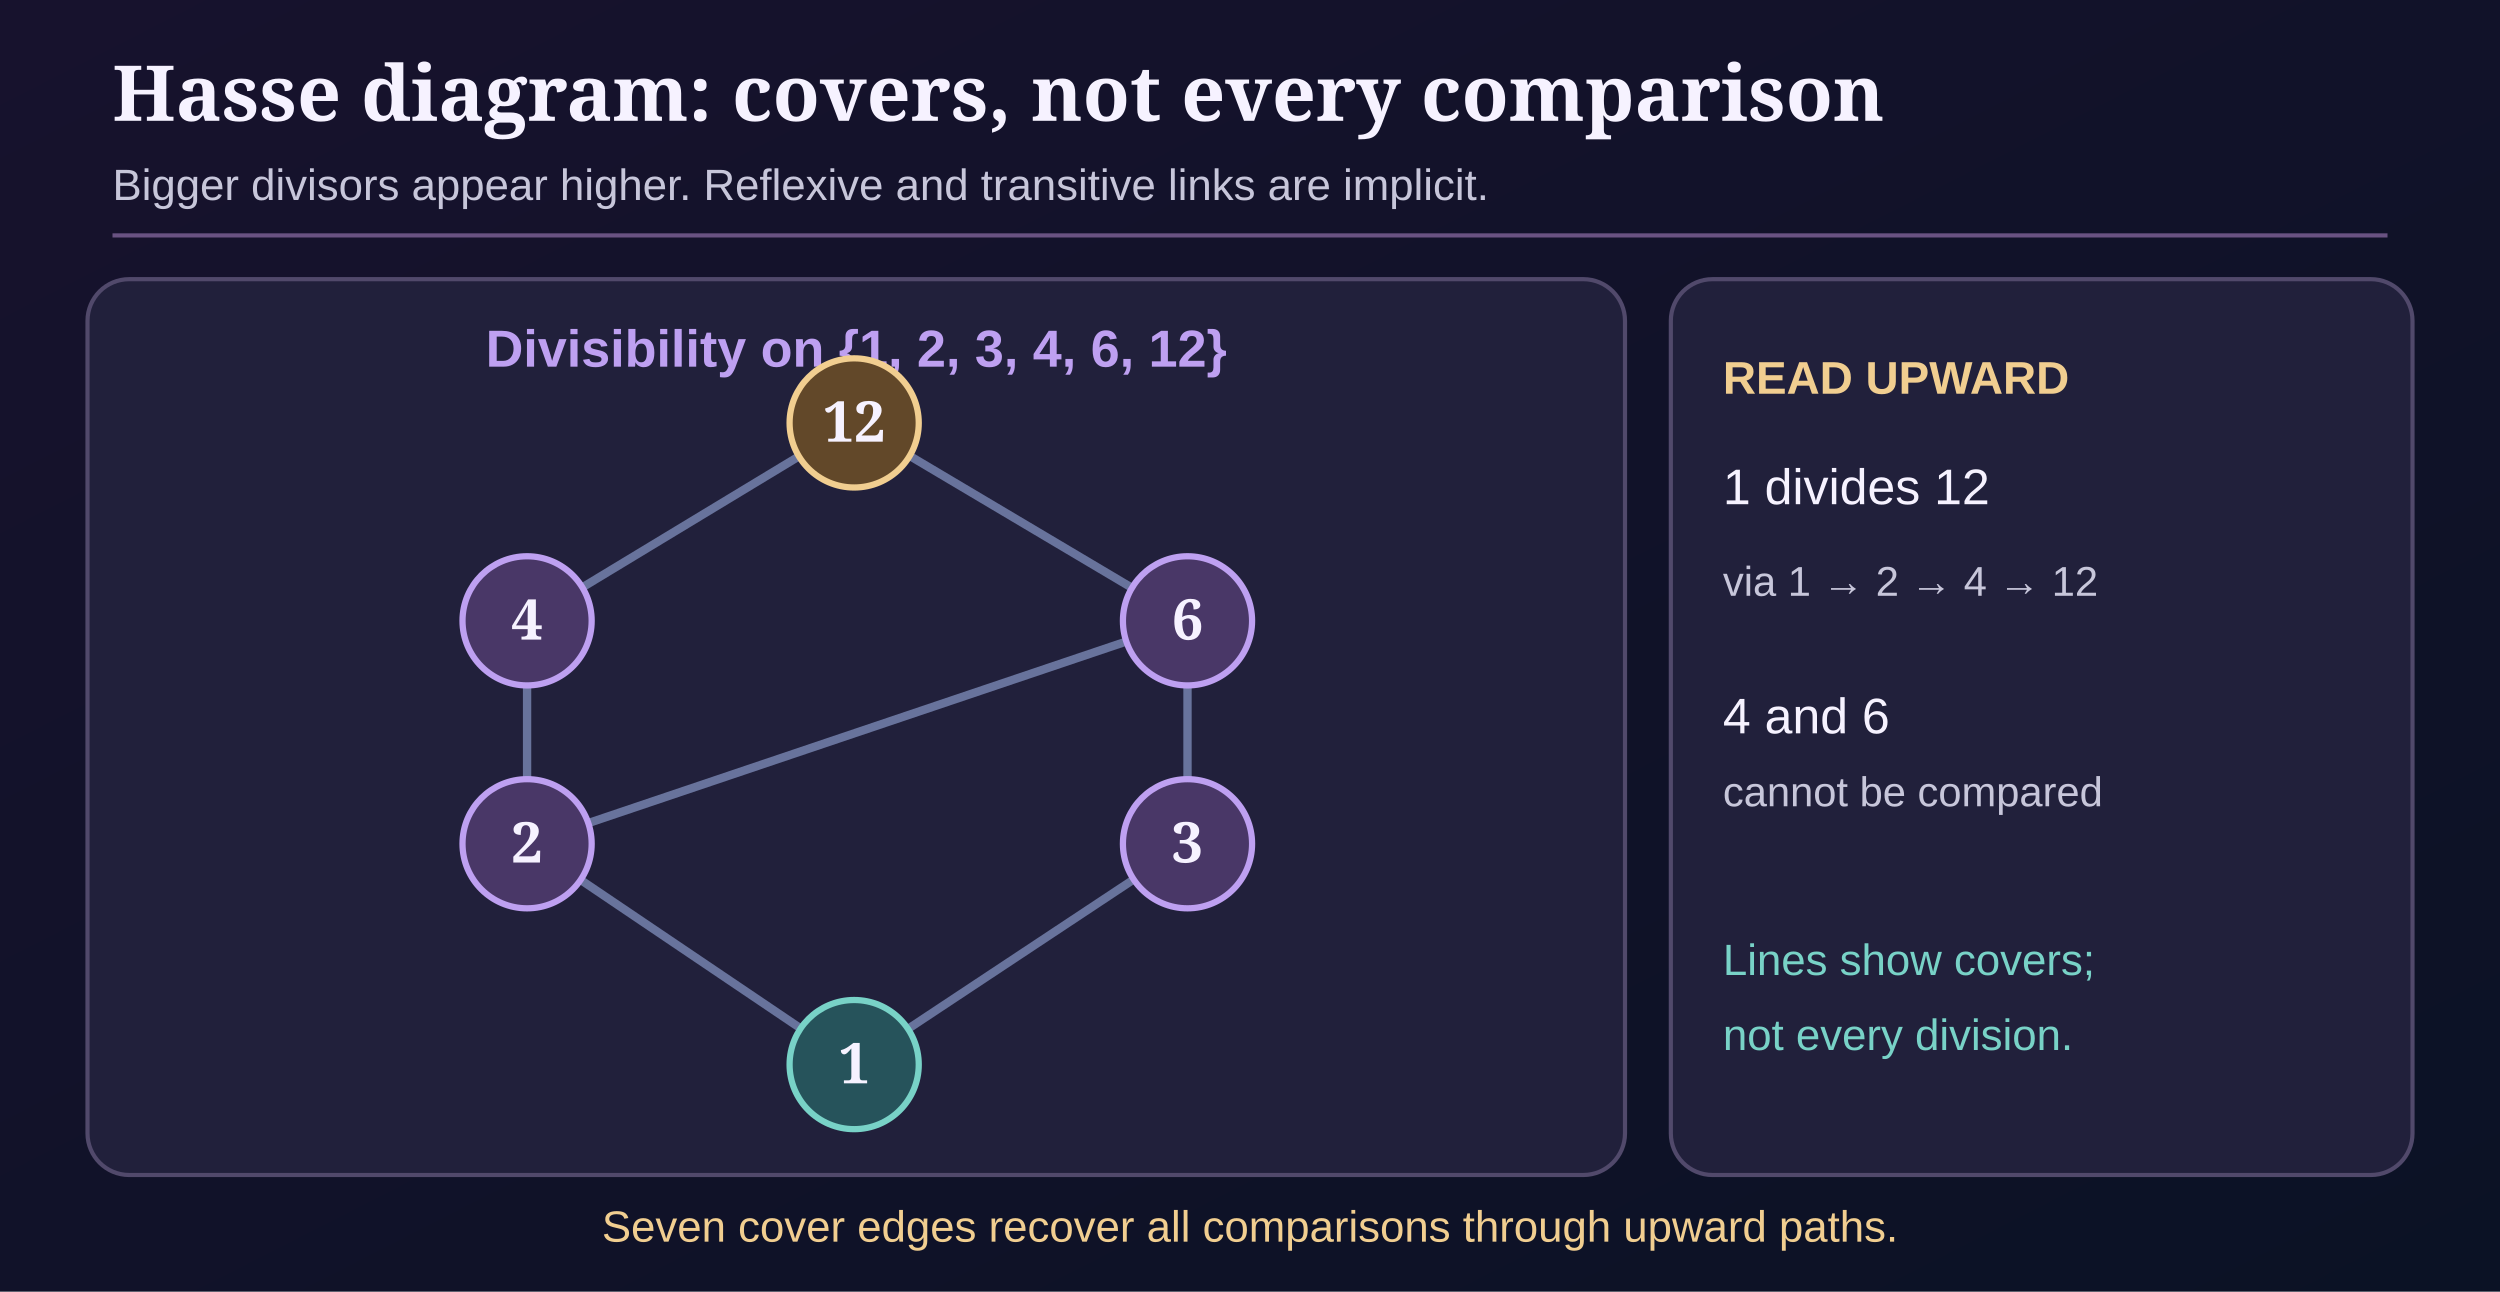
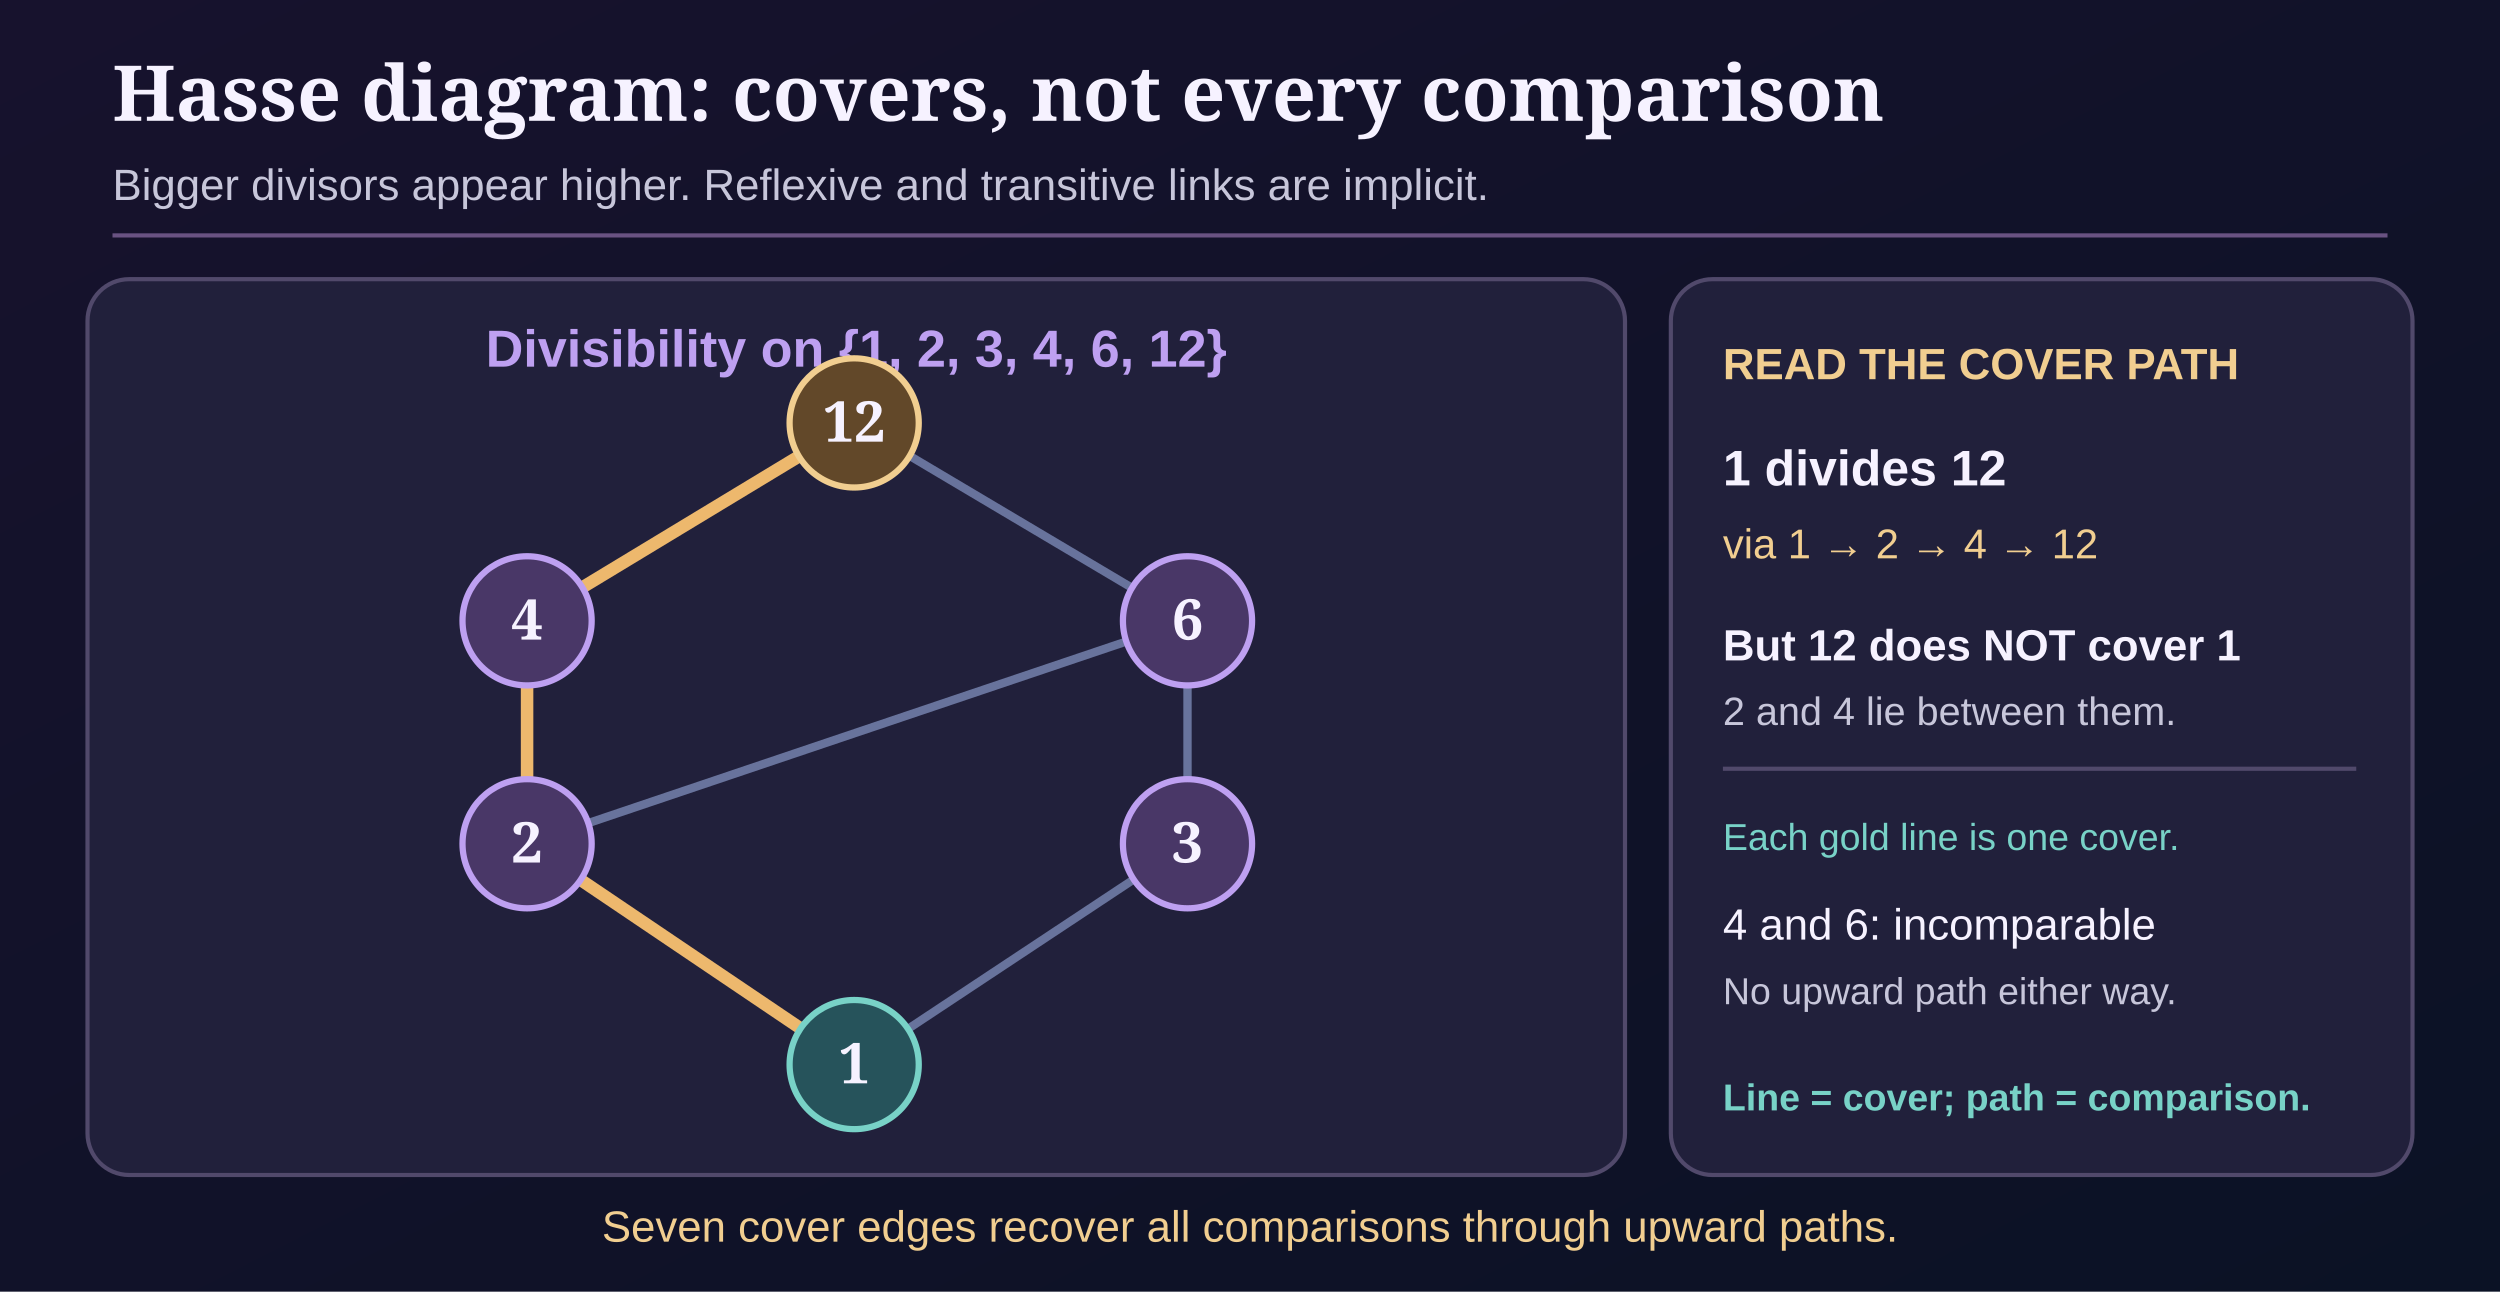
<svg xmlns="http://www.w3.org/2000/svg" viewBox="0 0 1200 620" role="img" aria-labelledby="title desc">
  <defs>
    <linearGradient id="bg" x1="0%" y1="0%" x2="100%" y2="100%">
      <stop stop-color="#17122d" />
      <stop offset="1" stop-color="#0b1225" />
    </linearGradient>
  </defs>
  <rect width="1200" height="620" fill="url(#bg)" />
  <text x="54" y="58" fill="#f6f2ff" font-family="Georgia,serif" font-size="37" font-weight="700" text-anchor="start">Hasse diagram: covers, not every comparison</text>
  <text x="54" y="96" fill="#c7c6da" font-family="Arial,sans-serif" font-size="21" font-weight="400" text-anchor="start">Bigger divisors appear higher. Reflexive and transitive links are implicit.</text>
  <path d="M54 113 H1146" stroke="#695282" stroke-width="2" />
  <rect x="42" y="134" width="738" height="430" rx="20" fill="#21203b" stroke="#51496b" stroke-width="2" />
  <rect x="802" y="134" width="356" height="430" rx="20" fill="#21203b" stroke="#51496b" stroke-width="2" />
  <text x="411" y="176" fill="#bea0f1" font-family="Arial,sans-serif" font-size="25" font-weight="700" text-anchor="middle">Divisibility on {1, 2, 3, 4, 6, 12}</text>
-   <line x1="410" y1="511" x2="253" y2="405" stroke="#68739c" stroke-width="4" stroke-linecap="round" data-from="1" data-to="2" />
+   <line x1="410" y1="511" x2="253" y2="405" stroke="#EDB86D" stroke-width="6" stroke-linecap="round" data-from="1" data-to="2" />
  <line x1="410" y1="511" x2="570" y2="405" stroke="#68739c" stroke-width="4" stroke-linecap="round" data-from="1" data-to="3" />
-   <line x1="253" y1="405" x2="253" y2="298" stroke="#68739c" stroke-width="4" stroke-linecap="round" data-from="2" data-to="4" />
+   <line x1="253" y1="405" x2="253" y2="298" stroke="#EDB86D" stroke-width="6" stroke-linecap="round" data-from="2" data-to="4" />
  <line x1="253" y1="405" x2="570" y2="298" stroke="#68739c" stroke-width="4" stroke-linecap="round" data-from="2" data-to="6" />
  <line x1="570" y1="405" x2="570" y2="298" stroke="#68739c" stroke-width="4" stroke-linecap="round" data-from="3" data-to="6" />
-   <line x1="253" y1="298" x2="410" y2="203" stroke="#68739c" stroke-width="4" stroke-linecap="round" data-from="4" data-to="12" />
+   <line x1="253" y1="298" x2="410" y2="203" stroke="#EDB86D" stroke-width="6" stroke-linecap="round" data-from="4" data-to="12" />
  <line x1="570" y1="298" x2="410" y2="203" stroke="#68739c" stroke-width="4" stroke-linecap="round" data-from="6" data-to="12" />
  <circle cx="410" cy="511" r="31" fill="#26535b" stroke="#78d2c7" stroke-width="3" data-node="1" />
  <text x="410" y="520" fill="#f6f2ff" font-family="Georgia,serif" font-size="27" font-weight="700" text-anchor="middle">1</text>
  <circle cx="253" cy="405" r="31" fill="#493767" stroke="#bea0f1" stroke-width="3" data-node="2" />
  <text x="253" y="414" fill="#f6f2ff" font-family="Georgia,serif" font-size="27" font-weight="700" text-anchor="middle">2</text>
  <circle cx="570" cy="405" r="31" fill="#493767" stroke="#bea0f1" stroke-width="3" data-node="3" />
  <text x="570" y="414" fill="#f6f2ff" font-family="Georgia,serif" font-size="27" font-weight="700" text-anchor="middle">3</text>
  <circle cx="253" cy="298" r="31" fill="#493767" stroke="#bea0f1" stroke-width="3" data-node="4" />
  <text x="253" y="307" fill="#f6f2ff" font-family="Georgia,serif" font-size="27" font-weight="700" text-anchor="middle">4</text>
  <circle cx="570" cy="298" r="31" fill="#493767" stroke="#bea0f1" stroke-width="3" data-node="6" />
  <text x="570" y="307" fill="#f6f2ff" font-family="Georgia,serif" font-size="27" font-weight="700" text-anchor="middle">6</text>
  <circle cx="410" cy="203" r="31" fill="#624829" stroke="#f1ce90" stroke-width="3" data-node="12" />
  <text x="410" y="212" fill="#f6f2ff" font-family="Georgia,serif" font-size="27" font-weight="700" text-anchor="middle">12</text>
-   <text x="827" y="189" fill="#f1ce90" font-family="Arial,sans-serif" font-size="22" font-weight="700" text-anchor="start">READ UPWARD</text>
-   <text x="827" y="242" fill="#f6f2ff" font-family="Arial,sans-serif" font-size="24" font-weight="400" text-anchor="start">1 divides 12</text>
-   <text x="827" y="286" fill="#c7c6da" font-family="Arial,sans-serif" font-size="20" font-weight="400" text-anchor="start">via 1 → 2 → 4 → 12</text>
-   <text x="827" y="352" fill="#f6f2ff" font-family="Arial,sans-serif" font-size="24" font-weight="400" text-anchor="start">4 and 6</text>
-   <text x="827" y="387" fill="#c7c6da" font-family="Arial,sans-serif" font-size="20" font-weight="400" text-anchor="start">cannot be compared</text>
-   <text x="827" y="468" fill="#78d2c7" font-family="Arial,sans-serif" font-size="21" font-weight="400" text-anchor="start">Lines show covers;</text>
-   <text x="827" y="504" fill="#78d2c7" font-family="Arial,sans-serif" font-size="21" font-weight="400" text-anchor="start">not every division.</text>
+   <text x="827" y="182" fill="#f1ce90" font-family="Arial,sans-serif" font-size="21" font-weight="700" text-anchor="start">READ THE COVER PATH</text>
+   <text x="827" y="233" fill="#f6f2ff" font-family="Arial,sans-serif" font-size="24" font-weight="600" text-anchor="start">1 divides 12</text>
+   <text x="827" y="268" fill="#f1ce90" font-family="Arial,sans-serif" font-size="20" text-anchor="start">via 1 → 2 → 4 → 12</text>
+   <text x="827" y="317" fill="#f6f2ff" font-family="Arial,sans-serif" font-size="21" font-weight="700" text-anchor="start">But 12 does NOT cover 1</text>
+   <text x="827" y="348" fill="#c7c6da" font-family="Arial,sans-serif" font-size="19" text-anchor="start">2 and 4 lie between them.</text>
+   <path d="M827 369 H1131" fill="none" stroke="#51496b" stroke-width="2" />
+   <text x="827" y="408" fill="#78d2c7" font-family="Arial,sans-serif" font-size="18" text-anchor="start">Each gold line is one cover.</text>
+   <text x="827" y="451" fill="#f6f2ff" font-family="Arial,sans-serif" font-size="21" text-anchor="start">4 and 6: incomparable</text>
+   <text x="827" y="482" fill="#c7c6da" font-family="Arial,sans-serif" font-size="18" text-anchor="start">No upward path either way.</text>
+   <text x="827" y="533" fill="#78d2c7" font-family="Arial,sans-serif" font-size="18" font-weight="700" text-anchor="start">Line = cover; path = comparison.</text>
  <text x="600" y="596" fill="#f1ce90" font-family="Arial,sans-serif" font-size="21" font-weight="400" text-anchor="middle">Seven cover edges recover all comparisons through upward paths.</text>
</svg>
